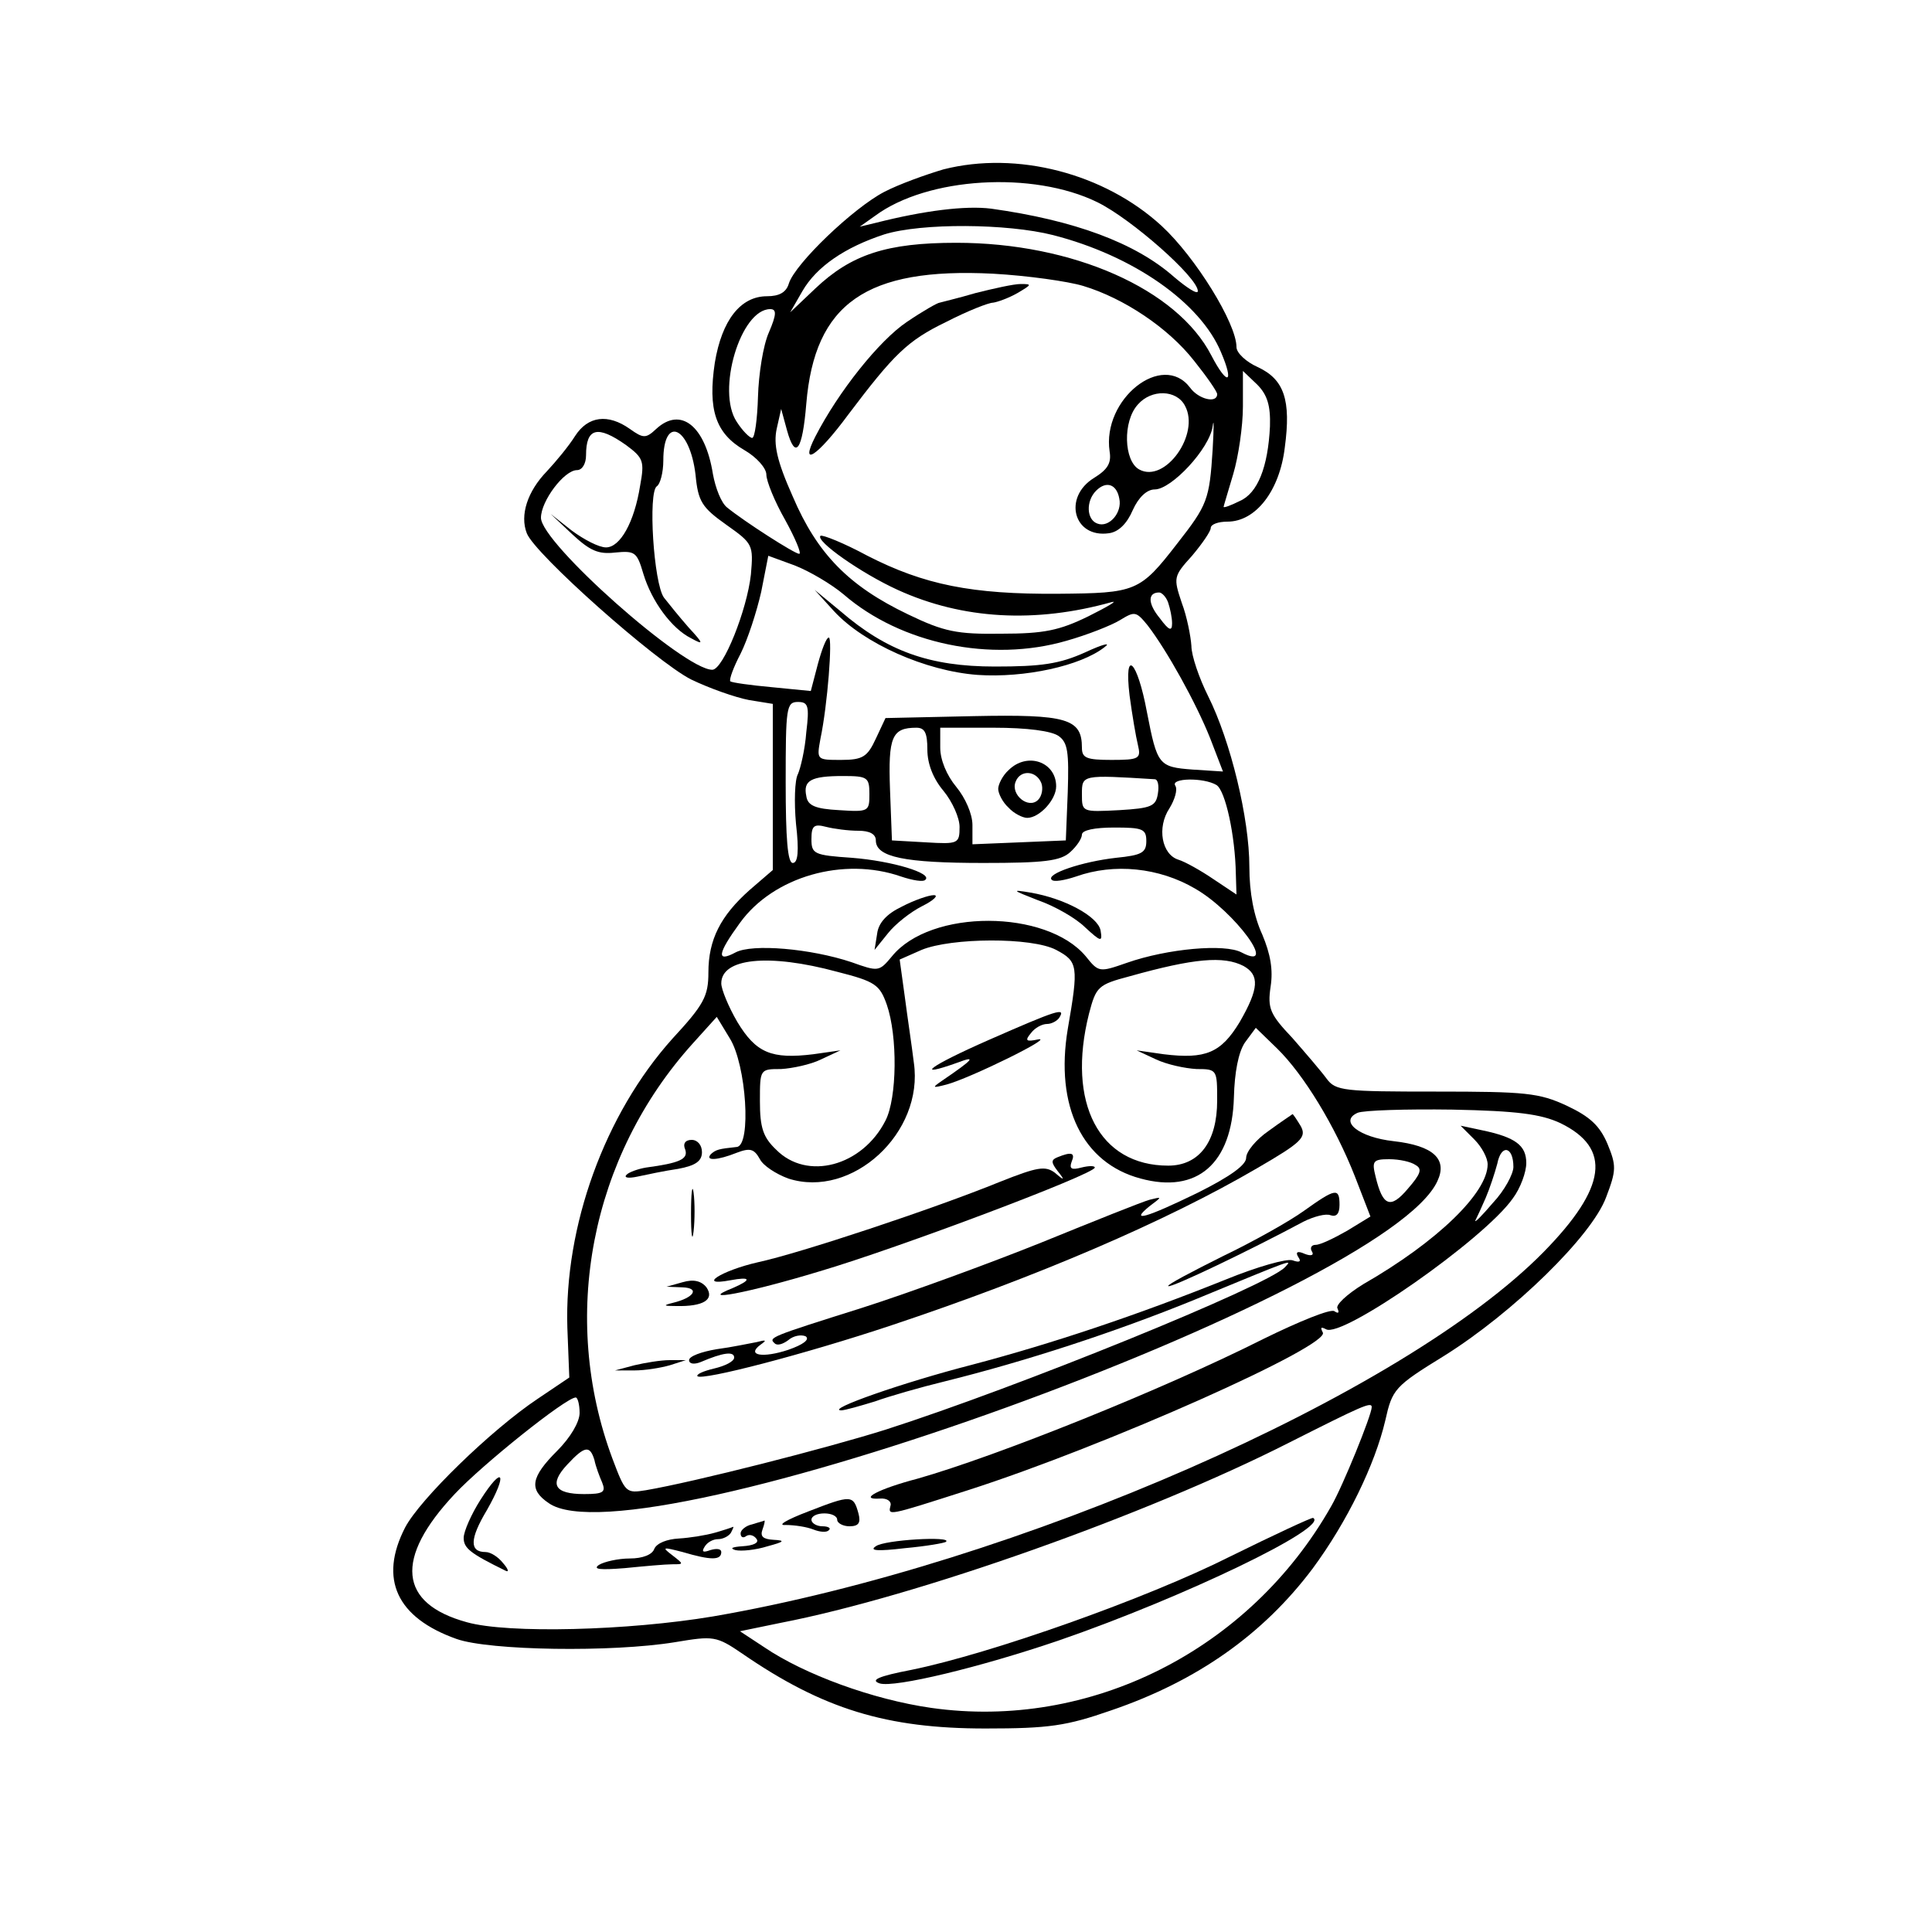
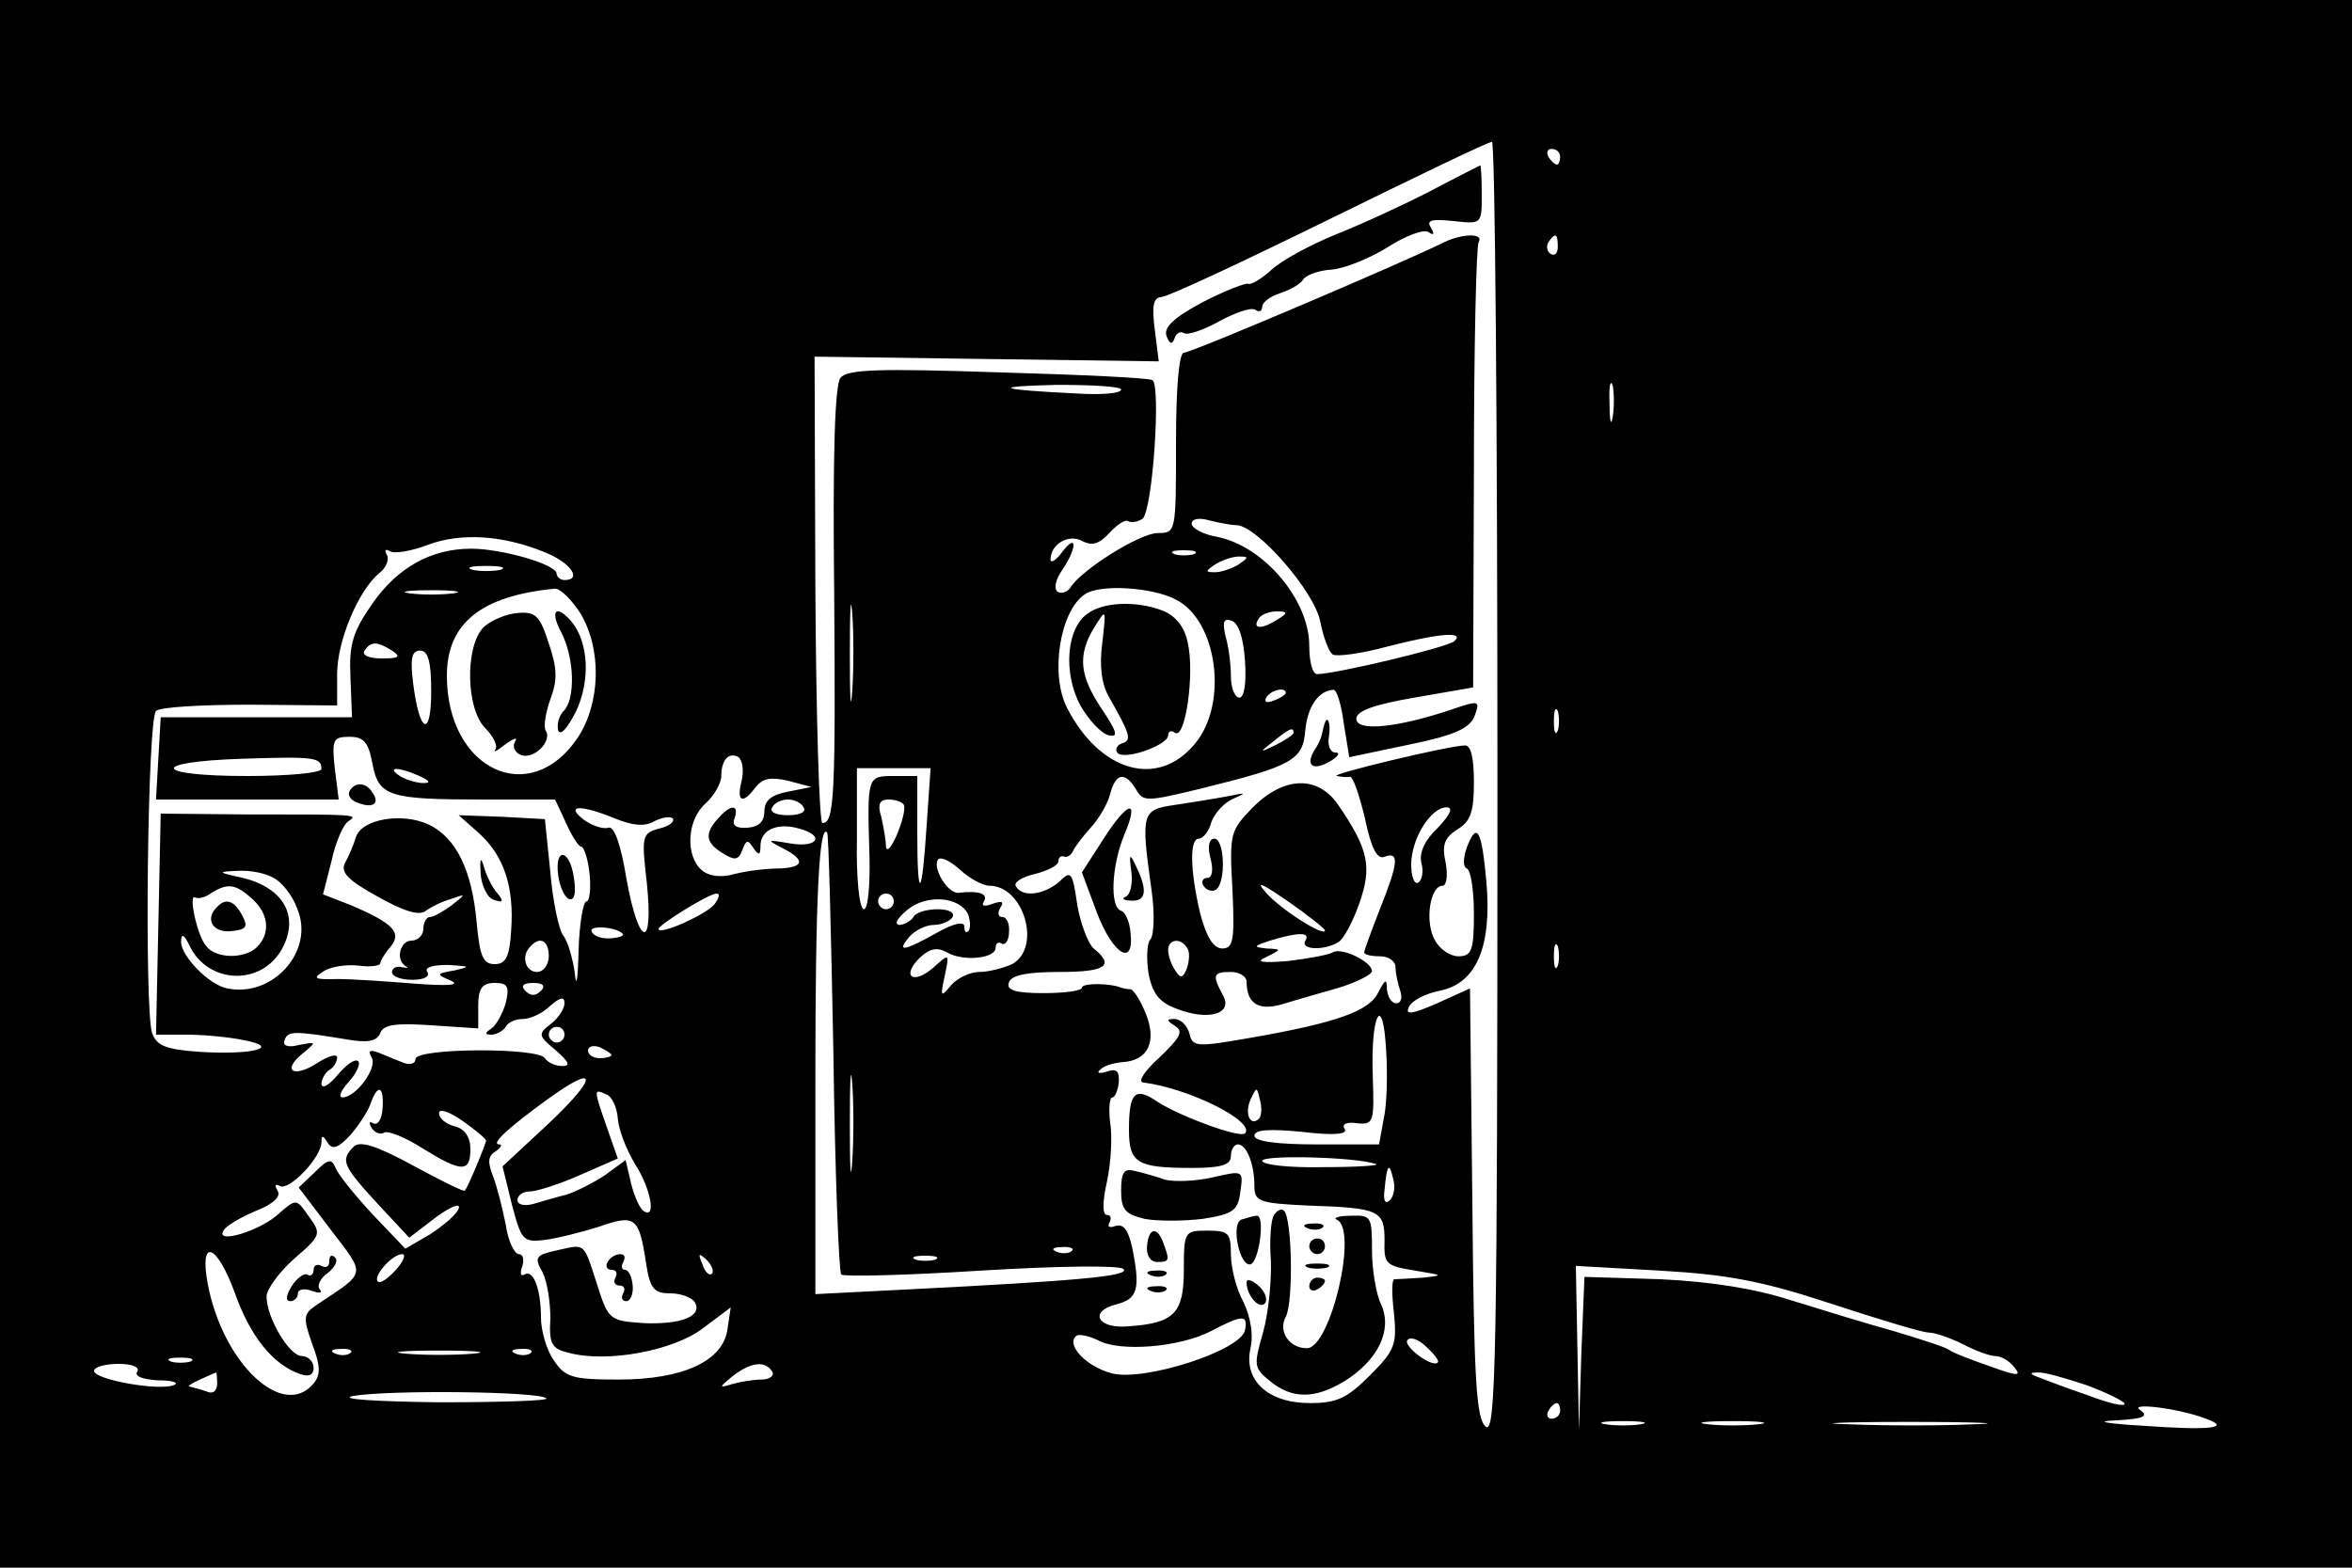
- <svg xmlns="http://www.w3.org/2000/svg" version="1.0" width="300pt" height="300pt" viewBox="0 0 300 300" preserveAspectRatio="xMidYMid meet">
-   <g transform="translate(0,300) scale(0.1,-0.1)" fill="#000000" stroke="none">
-     <path d="M1465 2737 c-27 -8 -69 -23 -92 -35 -48 -25 -138 -111 -148 -142 -4 -14 -15 -20 -34 -20 -41 0 -70 -37 -81 -103 -11 -73 1 -110 46 -136 19 -11 34 -28 34 -38 0 -10 13 -42 29 -70 16 -29 26 -53 22 -53 -7 0 -85 50 -112 72 -9 7 -18 30 -22 52 -12 75 -50 105 -88 70 -16 -15 -20 -15 -41 0 -34 24 -65 20 -85 -11 -10 -16 -30 -40 -44 -55 -30 -31 -42 -68 -31 -96 12 -32 200 -199 255 -227 29 -14 69 -28 90 -32 l37 -6 0 -129 0 -129 -36 -31 c-45 -40 -64 -77 -64 -128 0 -37 -7 -50 -56 -103 -105 -117 -168 -291 -163 -449 l3 -77 -49 -33 c-72 -48 -183 -156 -206 -200 -41 -80 -13 -140 80 -173 51 -18 241 -21 339 -5 60 10 64 10 105 -18 125 -86 224 -116 377 -116 99 0 126 4 195 28 135 46 237 119 313 220 54 73 97 162 113 230 11 49 14 53 92 101 107 67 229 186 251 246 16 42 16 49 2 83 -12 28 -27 42 -63 59 -43 20 -64 22 -203 22 -143 0 -156 1 -170 20 -8 11 -32 39 -53 63 -35 37 -39 46 -34 80 4 26 0 50 -13 81 -13 28 -20 65 -20 105 0 75 -29 195 -64 265 -14 28 -26 63 -26 78 -1 15 -7 46 -15 67 -13 39 -13 41 16 73 16 19 29 38 29 43 0 6 12 10 26 10 44 0 81 48 89 115 10 74 -1 106 -42 125 -18 8 -33 22 -33 31 0 37 -64 140 -116 188 -89 82 -225 117 -339 88z m239 -51 c53 -26 156 -117 156 -138 0 -6 -17 5 -37 22 -60 53 -155 88 -284 106 -40 5 -104 -3 -179 -22 l-25 -6 24 17 c81 60 245 70 345 21z m-69 -51 c125 -32 229 -105 261 -182 21 -49 10 -53 -15 -5 -53 103 -215 175 -396 175 -108 0 -163 -18 -219 -71 l-39 -37 19 33 c22 38 66 68 127 88 58 18 191 17 262 -1z m47 -79 c63 -19 132 -65 172 -116 20 -25 36 -48 36 -52 0 -15 -29 -8 -42 10 -43 57 -137 -18 -125 -99 3 -18 -3 -28 -24 -41 -49 -30 -32 -94 23 -86 15 2 28 15 37 36 9 20 22 32 34 32 26 0 85 63 90 98 2 15 2 -1 0 -36 -5 -78 -8 -86 -55 -146 -58 -75 -64 -77 -185 -78 -134 -1 -208 14 -296 59 -37 20 -70 33 -73 31 -8 -8 63 -58 120 -84 101 -46 214 -52 332 -19 11 3 -6 -7 -36 -22 -45 -22 -69 -27 -135 -27 -69 -1 -89 3 -145 30 -92 44 -141 94 -179 183 -25 56 -30 81 -25 105 l7 31 9 -33 c13 -47 24 -32 30 41 13 156 93 212 290 202 54 -3 117 -12 140 -19z m-488 -72 c-9 -20 -16 -65 -17 -100 -1 -35 -5 -64 -9 -64 -4 0 -15 11 -24 25 -32 48 6 175 52 175 10 0 10 -8 -2 -36z m778 -146 c-3 -63 -19 -104 -47 -116 -14 -7 -25 -11 -25 -9 0 1 7 24 15 51 8 27 15 74 15 105 l0 55 22 -21 c16 -16 21 -33 20 -65z m-132 32 c24 -44 -31 -121 -71 -99 -24 13 -26 75 -2 101 21 24 60 23 73 -2z m-868 -61 c27 -20 29 -25 22 -63 -9 -57 -31 -96 -53 -96 -11 0 -34 12 -53 26 l-33 26 34 -32 c27 -25 40 -31 66 -28 31 3 34 1 44 -33 13 -43 44 -85 74 -100 20 -11 20 -9 -4 17 -14 16 -31 37 -38 46 -16 22 -25 164 -11 173 5 3 10 21 10 40 0 71 41 53 50 -22 4 -42 10 -51 48 -78 41 -29 42 -31 38 -77 -6 -55 -43 -148 -60 -148 -44 0 -266 197 -266 236 0 26 36 74 56 74 8 0 14 10 14 23 0 43 18 47 62 16z m766 -83 c5 -22 -16 -46 -34 -39 -17 6 -18 35 -2 51 16 16 32 10 36 -12z m-428 -149 c89 -77 229 -106 346 -72 32 9 70 24 83 32 23 14 25 14 43 -8 30 -39 75 -120 97 -175 l20 -52 -47 3 c-53 4 -55 7 -71 89 -15 81 -36 101 -27 26 4 -30 10 -65 13 -77 5 -21 2 -23 -41 -23 -39 0 -46 3 -46 19 0 45 -23 52 -168 49 l-137 -3 -15 -32 c-13 -28 -20 -33 -54 -33 -38 0 -38 0 -32 33 11 52 19 157 13 157 -4 0 -11 -19 -17 -41 l-11 -42 -61 6 c-33 3 -61 7 -64 9 -2 3 5 22 16 43 11 22 25 65 32 96 l11 56 41 -15 c23 -9 57 -29 76 -45z m504 -13 c3 -9 6 -23 6 -32 0 -13 -5 -11 -19 8 -19 23 -19 40 -1 40 4 0 11 -7 14 -16z m-562 -201 c-2 -27 -9 -56 -13 -65 -5 -9 -6 -44 -3 -77 5 -43 3 -61 -5 -61 -8 0 -11 38 -11 125 0 116 1 125 19 125 16 0 18 -6 13 -47z m188 -27 c0 -22 9 -45 25 -64 14 -17 25 -42 25 -56 0 -26 -2 -27 -52 -24 l-53 3 -3 79 c-3 82 3 96 41 96 13 0 17 -8 17 -34z m204 21 c14 -10 16 -25 14 -87 l-3 -75 -72 -3 -73 -3 0 30 c0 17 -11 42 -25 59 -15 18 -25 42 -25 61 l0 31 83 0 c52 0 90 -5 101 -13z m-294 -90 c0 -27 -1 -28 -47 -25 -37 2 -49 7 -51 22 -5 24 7 31 57 31 38 0 41 -2 41 -28z m443 23 c5 0 7 -10 5 -22 -3 -20 -10 -23 -60 -26 -58 -3 -58 -3 -58 25 0 30 0 30 113 23z m96 -9 c14 -9 29 -79 30 -138 l1 -32 -36 24 c-19 13 -44 27 -54 30 -26 8 -34 50 -14 80 8 13 13 29 9 35 -8 12 44 13 64 1z m-556 -71 c17 0 27 -5 27 -15 0 -26 45 -35 167 -35 94 0 120 3 135 17 10 9 18 21 18 27 0 7 20 11 50 11 44 0 50 -2 50 -21 0 -18 -7 -22 -47 -26 -53 -6 -109 -25 -100 -34 3 -4 20 -1 38 5 59 21 129 14 185 -19 61 -35 131 -130 72 -99 -26 14 -115 6 -178 -16 -43 -15 -44 -15 -64 10 -61 73 -241 74 -301 0 -20 -24 -21 -24 -63 -9 -63 21 -154 29 -180 15 -30 -16 -28 -2 7 46 52 72 161 103 250 72 18 -6 35 -9 38 -5 11 10 -51 29 -114 34 -59 4 -63 6 -63 29 0 21 4 24 23 19 12 -3 34 -6 50 -6z m307 -185 c34 -18 35 -25 18 -123 -20 -120 23 -208 113 -232 88 -24 142 23 145 126 1 39 7 70 17 85 l17 23 33 -32 c41 -40 90 -120 121 -199 l24 -62 -36 -22 c-21 -12 -42 -22 -49 -22 -7 0 -9 -5 -6 -10 4 -6 -1 -8 -11 -4 -11 5 -15 3 -10 -5 5 -7 2 -9 -9 -5 -9 3 -55 -10 -104 -30 -137 -55 -268 -99 -393 -132 -109 -28 -228 -70 -204 -71 6 0 30 7 53 14 22 8 71 22 108 31 125 31 263 76 386 126 160 66 154 64 142 51 -28 -29 -414 -186 -620 -252 -92 -29 -296 -81 -372 -94 -31 -5 -32 -4 -52 49 -82 220 -34 469 125 645 l37 41 20 -33 c26 -41 34 -167 11 -169 -28 -3 -32 -4 -40 -11 -10 -11 10 -10 40 2 21 8 27 6 36 -10 5 -10 25 -23 44 -30 99 -32 211 71 195 180 -3 25 -10 71 -14 102 l-8 58 34 15 c46 19 171 20 209 0z m-340 -34 c59 -15 66 -20 77 -51 17 -49 16 -145 -2 -180 -36 -71 -122 -94 -170 -45 -20 19 -25 34 -25 75 0 50 0 50 33 50 17 1 46 7 62 15 l30 14 -42 -6 c-65 -8 -89 2 -118 50 -14 24 -25 51 -25 60 0 39 73 47 180 18z m631 9 c25 -14 24 -35 -6 -87 -29 -48 -53 -58 -118 -50 l-42 6 30 -14 c17 -8 45 -14 63 -15 32 0 32 -1 32 -49 0 -64 -28 -101 -76 -101 -107 0 -158 97 -123 236 11 42 14 45 63 58 100 28 146 32 177 16z m492 -244 c80 -39 72 -100 -26 -200 -218 -222 -819 -485 -1290 -566 -131 -22 -318 -27 -382 -9 -106 29 -113 99 -19 199 43 46 173 150 188 150 3 0 6 -11 6 -24 0 -14 -14 -38 -35 -59 -41 -41 -44 -60 -13 -81 136 -96 1301 326 1380 500 16 34 -6 55 -68 62 -54 6 -85 31 -56 44 9 4 76 6 147 5 101 -2 138 -7 168 -21z m-225 -65 c11 -6 8 -14 -12 -37 -27 -32 -39 -27 -50 19 -6 24 -4 27 21 27 16 0 34 -4 41 -9z m-68 -376 c0 -12 -45 -123 -63 -154 -127 -224 -375 -348 -621 -313 -91 13 -197 52 -259 94 l-38 25 63 13 c212 41 569 168 788 279 115 58 130 65 130 56z m-1207 -82 c2 -10 8 -26 12 -35 6 -15 2 -18 -28 -18 -46 0 -55 15 -26 46 27 29 35 30 42 7z" />
-     <path d="M1515 2545 c-27 -8 -53 -14 -56 -15 -3 0 -26 -13 -51 -30 -43 -29 -106 -108 -142 -178 -25 -49 3 -31 51 34 71 94 92 115 152 144 33 17 66 30 73 30 7 1 24 7 38 15 22 13 23 14 5 14 -11 0 -42 -7 -70 -14z" />
-     <path d="M1295 2051 c46 -50 142 -93 223 -99 73 -5 160 14 197 43 11 8 -2 5 -30 -8 -40 -18 -68 -22 -140 -22 -102 0 -168 24 -240 86 l-40 33 30 -33z" />
-     <path d="M1566 1804 c-9 -8 -16 -22 -16 -29 0 -7 7 -21 16 -29 8 -9 22 -16 29 -16 19 0 45 28 45 49 0 38 -45 54 -74 25z m51 -20 c3 -8 1 -20 -5 -26 -15 -15 -43 8 -35 28 7 19 32 18 40 -2z" />
-     <path d="M1612 1602 c26 -9 59 -28 73 -42 25 -23 27 -23 24 -5 -4 22 -56 50 -109 59 -30 5 -29 4 12 -12z" />
-     <path d="M1400 1592 c-23 -11 -36 -25 -38 -42 l-4 -25 21 26 c11 14 35 33 53 42 18 9 26 17 18 17 -8 0 -31 -8 -50 -18z" />
-     <path d="M1535 1385 c-91 -40 -118 -60 -48 -35 29 11 26 6 -24 -28 -16 -11 -16 -12 7 -6 37 10 169 75 142 70 -19 -4 -21 -2 -11 10 6 8 17 14 25 14 7 0 16 5 19 10 10 16 -3 12 -110 -35z" />
-     <path d="M1970 1244 c-19 -13 -35 -32 -35 -42 0 -11 -25 -29 -75 -54 -80 -39 -107 -47 -75 -21 20 15 20 15 0 10 -11 -3 -86 -33 -167 -66 -82 -33 -208 -79 -280 -102 -143 -45 -145 -46 -135 -55 4 -4 13 -1 21 5 8 7 20 9 27 6 7 -5 -4 -13 -27 -21 -39 -13 -66 -9 -43 8 10 7 9 8 -6 4 -11 -2 -39 -8 -62 -11 -24 -4 -43 -11 -43 -17 0 -6 8 -7 18 -3 35 15 52 17 52 7 0 -6 -14 -13 -31 -17 -17 -4 -28 -9 -26 -12 8 -7 166 34 301 79 225 75 426 161 568 244 69 40 77 48 68 65 -6 10 -12 19 -13 19 -1 -1 -18 -12 -37 -26z" />
-     <path d="M1064 1215 c5 -15 -9 -21 -61 -28 -12 -2 -26 -7 -30 -11 -5 -5 3 -6 17 -3 14 3 42 9 63 12 27 5 37 12 37 26 0 11 -7 19 -16 19 -10 0 -14 -6 -10 -15z" />
-     <path d="M1642 1203 c-10 -4 -10 -8 0 -21 12 -15 11 -16 -4 -3 -15 11 -27 9 -85 -14 -103 -42 -311 -111 -376 -125 -57 -13 -96 -38 -43 -28 32 6 34 1 4 -12 -58 -23 23 -8 135 26 122 36 427 151 427 161 0 3 -9 3 -21 0 -15 -4 -19 -2 -15 9 6 14 0 16 -22 7z" />
-     <path d="M1073 1115 c0 -33 2 -45 4 -27 2 18 2 45 0 60 -2 15 -4 0 -4 -33z" />
-     <path d="M2025 1120 c-22 -16 -79 -48 -127 -71 -48 -24 -86 -44 -84 -46 3 -4 128 56 210 100 16 8 35 13 42 10 9 -3 14 2 14 16 0 27 -6 26 -55 -9z" />
-     <path d="M1060 1009 l-25 -7 25 -1 c27 -1 18 -16 -15 -24 -16 -4 -15 -5 5 -5 42 -1 60 10 47 29 -8 10 -20 13 -37 8z" />
-     <path d="M985 880 l-30 -8 30 0 c17 0 41 4 55 8 l25 8 -25 0 c-14 0 -38 -4 -55 -8z" />
-     <path d="M2289 1231 c12 -12 21 -29 21 -39 0 -44 -78 -120 -193 -186 -26 -16 -44 -33 -40 -38 3 -7 1 -8 -5 -4 -6 4 -55 -16 -110 -43 -157 -79 -414 -182 -537 -217 -61 -16 -93 -33 -59 -31 11 1 18 -4 17 -10 -4 -17 -8 -18 120 23 215 69 564 225 551 245 -4 8 -3 9 5 5 24 -15 245 139 290 203 12 16 21 41 21 55 0 27 -16 40 -69 51 l-33 7 21 -21z m61 -43 c0 -11 -14 -37 -32 -56 -17 -20 -29 -32 -27 -27 3 6 10 21 16 35 6 14 14 38 18 53 6 31 25 27 25 -5z" />
-     <path d="M746 671 c-14 -22 -26 -49 -26 -59 0 -16 10 -24 65 -51 6 -3 4 3 -4 12 -7 9 -19 17 -27 17 -25 0 -25 20 2 65 33 58 25 71 -10 16z" />
-     <path d="M1255 653 c-34 -13 -49 -22 -35 -21 14 0 33 -3 43 -7 10 -4 21 -5 24 -1 4 3 -1 6 -10 6 -9 0 -17 5 -17 10 0 6 9 10 20 10 11 0 20 -4 20 -10 0 -5 9 -10 19 -10 14 0 18 5 14 20 -8 29 -11 29 -78 3z" />
-     <path d="M1168 633 c-10 -2 -18 -9 -18 -14 0 -6 4 -8 9 -4 5 3 12 1 16 -5 4 -6 -6 -10 -22 -11 -15 -1 -21 -3 -11 -6 9 -2 31 0 50 6 26 7 28 9 9 10 -16 1 -21 5 -17 16 3 8 4 14 3 14 -1 -1 -10 -3 -19 -6z" />
-     <path d="M1110 620 c-14 -4 -39 -8 -56 -9 -18 -1 -34 -7 -38 -16 -3 -9 -18 -15 -38 -15 -18 0 -40 -5 -48 -10 -10 -7 2 -8 40 -5 30 3 63 6 74 6 18 0 18 0 0 14 -17 13 -15 13 16 5 44 -13 60 -13 60 0 0 5 -7 6 -17 3 -11 -4 -14 -3 -9 5 4 7 13 12 21 12 8 0 17 5 20 10 3 6 5 10 3 9 -2 -1 -14 -5 -28 -9z" />
-     <path d="M1360 599 c-11 -7 3 -8 45 -3 33 3 62 8 64 10 10 9 -96 3 -109 -7z" />
-     <path d="M1910 583 c-129 -65 -372 -151 -495 -176 -52 -10 -64 -16 -49 -21 23 -7 156 25 279 67 194 67 420 176 394 190 -2 1 -60 -26 -129 -60z" />
+ <svg xmlns="http://www.w3.org/2000/svg" version="1.0" width="300pt" height="200pt" viewBox="0 0 300 200" preserveAspectRatio="xMidYMid meet">
+   <g transform="translate(0,200) scale(0.1,-0.1)" fill="#000000" stroke="none">
+     <path d="M0 1000 l0 -1000 1500 0 1500 0 0 1000 0 1000 -1500 0 -1500 0 0 -1000z m1910 -6 c0 -730 -2 -825 -15 -814 -12 10 -15 58 -17 286 l-3 273 -42 -19 c-32 -14 -41 -15 -36 -5 3 8 20 17 39 21 47 9 67 56 60 138 -6 67 -12 79 -25 45 -5 -14 -5 -25 0 -27 5 -2 9 -28 9 -58 0 -47 -3 -54 -20 -54 -10 0 -24 9 -30 21 -13 23 -6 69 10 69 5 0 7 13 4 29 -5 23 -2 32 15 43 17 10 21 23 21 60 0 32 -4 48 -12 47 -23 -1 -173 -37 -163 -39 6 -1 13 -2 17 -1 4 0 12 -24 19 -53 8 -39 16 -53 25 -49 19 7 18 -7 -6 -67 -11 -28 -20 -53 -20 -55 0 -3 9 -5 20 -5 11 0 20 -6 20 -14 0 -8 3 -21 6 -30 3 -9 1 -16 -5 -16 -6 0 -11 8 -12 18 0 14 -2 13 -11 -4 -11 -24 -54 -39 -163 -58 -69 -12 -74 -12 -78 6 -3 10 -11 18 -19 18 -11 0 -10 -2 1 -9 11 -7 6 -15 -20 -40 -19 -17 -28 -31 -21 -32 58 -7 144 -50 130 -65 -7 -6 -81 21 -111 40 -29 20 -37 13 -37 -35 0 -43 10 -49 81 -49 37 0 49 4 49 15 0 8 4 15 9 15 11 0 21 -25 21 -53 0 -20 6 -22 68 -25 92 -3 98 -6 98 -45 -1 -30 2 -32 39 -38 36 -6 37 -6 10 -9 -16 -1 -33 -2 -36 -2 -4 1 -4 -19 -1 -43 4 -41 1 -48 -31 -80 -29 -29 -42 -35 -76 -35 -54 0 -85 29 -76 70 4 18 0 40 -9 59 -9 16 -16 44 -16 61 0 27 -3 30 -30 30 -29 0 -30 -1 -30 -50 0 -55 -12 -68 -70 -72 -40 -4 -52 19 -16 28 27 7 31 19 20 73 -5 22 -11 30 -21 27 -8 -3 -11 -1 -8 4 3 6 2 10 -3 10 -6 0 -6 16 0 43 5 23 7 57 4 75 -2 17 -1 32 3 32 3 0 7 9 8 19 1 15 -3 18 -15 14 -9 -3 -14 -2 -9 2 4 5 17 9 29 10 33 2 44 27 29 63 -7 17 -16 31 -20 30 -3 0 -8 1 -11 2 -15 6 -50 6 -50 0 0 -4 -22 -7 -49 -7 -37 0 -48 4 -44 14 3 9 24 13 64 13 60 0 71 8 44 30 -7 6 -17 32 -21 56 -6 42 -8 44 -23 29 -20 -17 -47 -20 -55 -6 -4 5 7 12 24 16 16 4 30 11 30 16 0 5 3 8 8 6 4 -1 9 3 11 8 3 6 13 19 23 30 10 11 21 30 24 42 7 27 19 29 33 6 9 -16 13 -16 83 1 117 29 130 36 133 75 3 30 17 50 36 51 4 0 10 -19 13 -43 l7 -43 76 16 c59 12 78 21 84 37 7 19 6 20 -29 8 -68 -23 -122 -29 -122 -12 0 10 22 18 74 27 l75 13 1 280 c0 154 3 283 6 288 7 12 -21 11 -44 0 -41 -21 -322 -141 -332 -141 -6 0 -10 -43 -10 -115 0 -114 0 -115 -23 -115 -23 0 -98 -47 -112 -70 -3 -5 -11 -8 -16 -5 -5 4 -3 15 6 28 19 28 19 48 0 23 -8 -11 -15 -15 -15 -10 0 20 23 33 40 24 13 -7 22 -4 35 10 10 11 21 18 24 15 4 -2 12 -1 18 3 13 8 24 170 13 177 -4 3 -93 7 -197 10 -151 5 -192 4 -201 -7 -7 -9 -10 -95 -8 -273 2 -263 0 -295 -15 -295 -4 0 -8 134 -9 298 l-1 297 220 -3 219 -3 -5 40 c-4 31 -2 41 8 42 8 0 104 45 214 99 110 54 203 99 208 99 4 1 7 -371 7 -825z m80 806 c0 -5 -2 -10 -4 -10 -3 0 -8 5 -11 10 -3 6 -1 10 4 10 6 0 11 -4 11 -10z m-3 -115 c0 -8 -4 -12 -9 -9 -5 3 -6 10 -3 15 9 13 12 11 12 -6z m70 -217 c-2 -13 -4 -5 -4 17 -1 22 1 32 4 23 2 -10 2 -28 0 -40z m-627 35 c0 -5 -26 -7 -57 -5 -101 5 -111 9 -25 11 45 0 82 -2 82 -6z m147 -173 c26 0 100 -85 107 -123 4 -20 11 -39 16 -42 5 -3 36 1 69 10 66 17 100 20 86 7 -9 -8 -152 -42 -175 -42 -6 0 -10 16 -10 36 0 59 -58 127 -117 139 -18 3 -33 11 -33 17 0 6 9 8 23 4 12 -3 28 -6 34 -6z m-881 -35 c32 -13 47 -35 24 -35 -5 0 -10 4 -10 8 0 12 -70 32 -109 32 -51 0 -94 -24 -126 -70 -25 -36 -30 -52 -28 -94 l2 -51 -122 0 -122 0 -3 -52 -3 -53 116 0 117 0 -5 40 c-4 37 -2 40 19 40 18 0 24 -7 29 -34 8 -42 20 -46 142 -46 l91 0 14 -30 c7 -16 16 -30 19 -30 4 0 9 -16 11 -35 2 -19 0 -35 -4 -35 -4 0 -9 -28 -10 -62 -1 -40 -3 -50 -5 -28 -3 19 -9 40 -15 47 -5 7 -13 43 -16 80 l-7 68 -55 3 -55 2 26 -23 c32 -29 45 -69 41 -124 -2 -34 -7 -43 -21 -43 -15 0 -19 10 -23 53 -6 67 -26 108 -61 125 -34 16 -86 7 -93 -16 -3 -10 -9 -24 -14 -33 -6 -12 4 -22 42 -43 32 -18 53 -25 61 -18 7 5 21 12 32 15 20 7 20 7 1 -8 -11 -8 -23 -15 -28 -15 -4 0 -8 -7 -8 -15 0 -8 -7 -15 -15 -15 -15 0 -21 -25 -7 -33 4 -2 1 -2 -5 -1 -7 2 -13 -1 -13 -6 0 -6 12 -10 26 -10 14 0 23 4 19 10 -4 6 7 9 27 9 28 -2 29 -2 8 -7 -24 -4 -24 -5 -5 -13 13 -6 -4 -7 -45 -4 -36 3 -81 6 -100 6 -29 -1 -32 1 -17 10 9 6 30 9 45 7 15 -2 27 0 27 3 0 3 6 13 13 21 15 18 4 30 -50 53 l-36 14 11 43 c5 24 15 46 21 50 13 9 15 9 -131 9 l-108 1 -3 -141 -3 -141 39 0 c22 0 54 -3 73 -7 48 -9 13 -19 -55 -15 -45 3 -56 8 -62 24 -10 31 -6 400 5 411 5 5 59 8 120 8 l111 -1 0 40 c0 42 27 107 54 129 9 7 13 18 9 24 -3 5 -1 7 4 4 6 -4 28 0 49 8 43 16 97 12 150 -10z m827 -2 c-7 -2 -19 -2 -25 0 -7 3 -2 5 12 5 14 0 19 -2 13 -5z m57 -13 c-8 -5 -22 -10 -30 -10 -13 0 -13 1 0 10 8 5 22 10 30 10 13 0 13 -1 0 -10z m-942 -7 c-10 -2 -26 -2 -35 0 -10 3 -2 5 17 5 19 0 27 -2 18 -5z m449 -155 c-2 -29 -3 -8 -3 47 0 55 1 79 3 53 2 -26 2 -71 0 -100z m-509 125 c-16 -2 -40 -2 -55 0 -16 2 -3 4 27 4 30 0 43 -2 28 -4z m162 -25 c28 -46 26 -115 -3 -159 -61 -91 -167 -41 -167 79 0 67 44 102 138 111 7 0 21 -14 32 -31z m760 17 c53 -27 67 -133 24 -184 -47 -57 -121 -36 -163 46 -22 43 -9 124 23 145 19 13 86 9 116 -7z m130 -25 c-20 -13 -33 -13 -25 0 3 6 14 10 23 10 15 0 15 -2 2 -10z m-42 -53 c2 -28 -1 -47 -7 -47 -6 0 -11 12 -11 28 0 15 -3 38 -7 51 -4 18 -2 23 8 19 9 -3 15 -22 17 -51z m-1088 13 c12 -8 9 -10 -13 -10 -16 0 -26 4 -22 10 8 12 16 12 35 0z m50 -52 c0 -60 -15 -54 -23 10 -4 32 -2 42 9 42 10 0 14 -14 14 -52z m1090 -2 c0 -2 -7 -7 -16 -10 -8 -3 -12 -2 -9 4 6 10 25 14 25 6z m347 -48 c-3 -7 -5 -2 -5 12 0 14 2 19 5 13 2 -7 2 -19 0 -25z m-337 -3 c0 -2 -10 -9 -22 -15 -22 -11 -22 -10 -4 4 21 17 26 19 26 11z m-1240 -46 c0 -5 -42 -9 -95 -9 -120 0 -126 18 -7 22 93 3 102 2 102 -13z m536 -15 c-7 -27 1 -31 18 -8 9 11 19 13 41 8 l30 -8 -30 -6 c-21 -4 -30 -11 -30 -25 0 -13 -7 -20 -22 -21 -14 -1 -20 3 -16 12 6 18 -5 18 -20 1 -19 -20 -17 -32 4 -45 16 -10 21 -10 26 4 5 13 7 13 14 2 7 -10 9 -9 9 3 0 20 21 30 49 22 34 -9 24 -25 -11 -19 -30 5 -31 5 -10 -6 30 -15 28 -25 -5 -26 -16 0 -40 -3 -56 -7 -17 -5 -33 -3 -42 5 -21 18 -19 64 5 85 11 10 20 26 20 35 0 21 10 31 22 24 5 -4 7 -17 4 -30z m-411 6 c13 -6 15 -9 5 -9 -8 0 -22 4 -30 9 -18 12 -2 12 25 0z m647 -62 c-6 -95 -12 -100 -12 -10 l0 72 -30 0 c-34 0 -34 0 -31 -102 1 -38 -2 -68 -7 -68 -6 0 -10 40 -9 90 l0 90 47 0 47 0 -5 -72z m-157 22 c4 -6 -5 -10 -20 -10 -15 0 -24 4 -20 10 3 6 12 10 20 10 8 0 17 -4 20 -10z m128 3 c2 -5 -2 -21 -9 -38 -7 -16 -13 -23 -14 -15 0 8 -3 25 -6 38 -5 16 -2 22 9 22 9 0 18 -3 20 -7z m-369 -17 c22 -9 38 -11 50 -4 10 5 20 7 24 4 3 -4 -4 -10 -17 -13 -22 -6 -23 -9 -16 -69 9 -87 -10 -83 -26 5 -7 44 -16 68 -23 65 -6 -2 -20 2 -31 10 -25 19 -5 20 39 2z m1050 -12 c-17 -16 -24 -32 -21 -45 3 -10 1 -22 -4 -25 -5 -3 -9 8 -9 23 0 33 25 73 45 73 9 0 5 -9 -11 -26z m-771 -287 c2 -153 7 -280 10 -283 3 -3 83 -1 178 5 100 6 177 7 182 2 9 -9 -58 -15 -275 -26 l-118 -6 0 273 c0 237 5 327 15 316 2 -2 5 -128 8 -281z m199 213 c44 0 67 -79 29 -100 -11 -5 -30 -10 -42 -10 -12 0 -28 -8 -36 -17 -13 -16 -14 -15 -8 12 6 29 6 29 -14 11 -26 -23 -42 -12 -18 12 13 12 22 14 35 7 20 -12 62 -8 62 6 0 6 4 8 8 5 4 -2 9 4 9 15 1 10 -3 19 -8 19 -6 0 -7 5 -3 12 5 8 2 9 -10 5 -10 -4 -15 -3 -11 3 6 10 -7 14 -32 11 -14 -2 -35 33 -26 43 4 3 16 -3 28 -14 12 -11 29 -20 37 -20z m-913 10 c10 -5 24 -22 30 -39 23 -53 -30 -114 -89 -102 -23 4 -60 42 -59 60 0 11 4 9 11 -6 24 -49 92 -51 118 -3 22 41 2 77 -50 90 -33 7 -33 8 -7 9 16 1 36 -3 46 -9z m-27 -27 c21 -19 23 -44 6 -61 -16 -16 -53 -15 -65 1 -12 14 -23 68 -14 62 4 -2 13 0 21 6 21 13 31 11 52 -8z m589 -7 c-11 -13 -71 -40 -71 -31 0 5 64 45 74 45 5 0 3 -6 -3 -14z m229 4 c0 -5 -4 -10 -10 -10 -5 0 -10 5 -10 10 0 6 5 10 10 10 6 0 10 -4 10 -10z m95 -17 c3 -9 3 -18 0 -21 -3 -3 -5 0 -5 6 0 7 -14 4 -35 -8 -43 -24 -52 -25 -35 -5 7 8 21 15 31 15 10 0 21 5 24 10 3 6 -5 10 -19 10 -14 0 -28 -4 -31 -10 -3 -5 -12 -10 -18 -10 -7 1 -2 9 10 19 25 21 68 17 78 -6z m-441 -24 c3 -3 -4 -5 -14 -6 -11 -1 -22 2 -25 8 -6 9 30 7 39 -2z m-94 -29 c0 -11 -7 -20 -15 -20 -15 0 -21 21 -8 33 12 13 23 7 23 -13z m1287 -12 c-3 -7 -5 -2 -5 12 0 14 2 19 5 13 2 -7 2 -19 0 -25z m-1342 -48 c-4 -13 -12 -28 -18 -32 -9 -6 -9 -8 0 -8 6 0 15 5 18 10 3 6 13 10 22 10 9 0 25 7 35 17 13 11 18 12 18 3 0 -7 -8 -19 -17 -26 -17 -13 -17 -15 6 -34 17 -15 19 -20 8 -20 -9 0 -19 5 -22 10 -9 14 -165 13 -165 -1 0 -6 -7 -8 -15 -5 -8 3 -22 9 -32 13 -11 4 -14 3 -9 -6 8 -13 -20 -51 -37 -51 -6 0 -2 9 8 20 10 11 15 23 12 26 -4 4 -15 -4 -26 -17 -11 -13 -20 -19 -21 -12 0 6 5 15 10 18 6 3 10 11 10 16 0 5 -11 2 -25 -7 -31 -20 -46 -10 -19 12 18 15 18 15 -4 11 -15 -4 -22 -1 -19 6 4 12 12 12 79 1 28 -5 39 -2 43 8 4 11 20 13 65 10 l60 -4 0 29 c0 22 5 29 21 29 17 0 19 -5 14 -26z m45 16 c-7 -7 -13 -7 -20 0 -6 6 -3 10 10 10 13 0 16 -4 10 -10z m1075 -163 l-6 -33 -79 0 c-52 0 -80 4 -80 11 0 8 19 9 61 5 41 -5 59 -3 54 4 -4 6 3 9 16 7 21 -2 22 1 20 60 -3 79 13 109 17 33 2 -30 1 -70 -3 -87z m-1045 107 c0 -5 -4 -10 -10 -10 -5 0 -10 5 -10 10 0 6 5 10 10 10 6 0 10 -4 10 -10z m60 -26 c0 -2 -7 -4 -15 -4 -8 0 -15 4 -15 10 0 5 7 7 15 4 8 -4 15 -8 15 -10z m307 -136 c-2 -29 -3 -8 -3 47 0 55 1 79 3 53 2 -26 2 -71 0 -100z m-389 47 l-57 -53 12 -49 c12 -45 14 -48 41 -45 16 2 48 10 70 17 46 16 51 13 60 -46 5 -33 10 -39 31 -39 13 0 27 -5 31 -11 11 -18 -17 -29 -65 -27 -43 3 -45 4 -59 48 -18 56 -15 53 -51 45 -28 -6 -30 -9 -19 -28 6 -12 10 -38 10 -59 -2 -33 2 -39 24 -44 49 -13 133 3 170 31 l36 27 -4 -27 c-5 -41 -56 -65 -139 -65 -60 0 -68 3 -83 25 -9 13 -16 38 -16 54 0 37 -10 62 -21 55 -5 -3 -6 2 -3 10 3 9 1 16 -4 16 -6 0 -14 17 -17 38 -4 20 -11 48 -16 61 -7 18 -7 26 3 32 7 5 9 9 5 9 -12 0 11 21 62 58 65 47 64 28 -1 -33z m-210 21 c-1 -14 -6 -22 -12 -19 -5 3 -6 1 -2 -6 4 -6 11 -9 16 -6 5 3 27 -6 49 -20 50 -31 61 -31 61 -1 0 15 -7 26 -20 29 -11 3 -20 10 -20 17 0 6 13 2 30 -10 17 -12 30 -23 30 -25 0 -4 -22 -57 -27 -64 -1 -2 -31 13 -66 32 -48 26 -68 32 -76 24 -17 -17 -14 -24 30 -72 l41 -44 34 26 c19 14 32 19 29 11 -3 -8 -20 -22 -37 -33 l-31 -18 -42 44 c-23 25 -44 51 -47 59 -5 12 -9 12 -26 -5 l-21 -20 41 -54 c45 -59 46 -53 -17 -95 -18 -12 -19 -16 -7 -50 11 -29 11 -40 2 -51 -39 -47 -116 26 -135 127 -11 59 11 52 34 -10 20 -57 49 -93 84 -105 11 -4 17 -1 17 8 0 8 -7 15 -15 15 -16 0 -45 49 -45 76 0 9 16 31 35 48 35 30 35 32 19 54 -16 23 -16 23 -38 4 -23 -22 -82 -40 -71 -22 3 6 22 17 41 25 23 9 33 19 28 26 -4 7 -3 9 3 6 11 -7 53 36 53 56 0 9 2 9 8 -1 6 -9 13 -7 29 10 11 13 23 31 26 41 9 25 17 21 15 -7z m300 -13 c1 -14 11 -40 22 -58 21 -33 27 -71 11 -60 -5 3 -12 19 -16 35 l-7 30 -26 -19 c-15 -10 -37 -21 -49 -25 -13 -3 -32 -9 -43 -12 -11 -3 -20 -1 -20 5 0 6 7 11 16 11 8 0 37 9 64 21 l48 21 -14 40 c-17 49 -17 49 -1 42 7 -2 14 -16 15 -31z m818 0 c-11 -11 -19 6 -11 24 8 17 8 17 12 0 3 -10 2 -21 -1 -24z m149 -58 c6 -2 -25 -4 -67 -4 -43 -1 -78 3 -78 8 0 8 120 5 145 -4z m18 -46 c-6 -6 -9 -1 -7 13 3 33 6 36 11 14 3 -10 1 -22 -4 -27z m-406 -65 c-3 -3 -12 -4 -19 -1 -8 3 -5 6 6 6 11 1 17 -2 13 -5z m-862 -24 c-10 -11 -20 -18 -23 -15 -7 6 18 35 31 35 5 0 2 -9 -8 -20z m403 -5 c-3 -3 -9 2 -12 12 -6 14 -5 15 5 6 7 -7 10 -15 7 -18z m285 18 c-7 -2 -19 -2 -25 0 -7 3 -2 5 12 5 14 0 19 -2 13 -5z m1142 -56 c61 -20 117 -37 125 -37 8 0 28 -7 44 -15 15 -8 34 -15 41 -15 7 0 18 -6 24 -14 10 -12 5 -12 -31 1 -23 8 -47 17 -52 21 -6 4 -38 14 -71 24 -33 9 -91 27 -130 39 -46 15 -103 24 -167 27 l-97 3 -4 -98 -3 -98 -2 105 -2 105 107 -6 c86 -5 130 -13 218 -42z m-747 -34 c-5 -26 -129 -66 -170 -55 -31 8 -58 35 -46 47 3 4 16 1 29 -5 27 -15 104 -9 144 12 40 21 47 21 43 1z m246 -41 c-6 -8 -44 20 -39 28 3 5 14 2 24 -8 10 -9 17 -18 15 -20z m-1387 12 c-3 -3 -12 -4 -19 -1 -8 3 -5 6 6 6 11 1 17 -2 13 -5z m156 -1 c-24 -2 -62 -2 -85 0 -24 2 -5 4 42 4 47 0 66 -2 43 -4z m74 1 c-3 -3 -12 -4 -19 -1 -8 3 -5 6 6 6 11 1 17 -2 13 -5z m-434 -11 c-7 -2 -19 -2 -25 0 -7 3 -2 5 12 5 14 0 19 -2 13 -5z m-68 -13 c-4 -6 8 -10 27 -11 18 0 27 -3 20 -6 -19 -8 -102 7 -102 18 0 5 14 9 31 9 17 0 28 -4 24 -10z m810 0 c3 -5 -3 -10 -14 -10 -10 0 -28 -3 -38 -6 -16 -5 -16 -4 1 10 23 18 42 21 51 6z m-708 -15 c0 -10 -6 -14 -14 -10 -8 3 -18 5 -21 6 -4 0 2 4 13 9 11 5 20 9 21 9 0 1 1 -6 1 -14z m2384 -2 c27 -10 49 -21 49 -24 0 -4 -21 1 -47 11 -27 9 -55 20 -63 23 -11 4 -12 6 -1 6 7 1 35 -7 62 -16z m-1964 -17 c3 -3 -59 -5 -138 -5 -79 1 -128 4 -109 8 45 8 239 6 247 -3z m1293 -16 c0 -5 -5 -10 -11 -10 -5 0 -7 5 -4 10 3 6 8 10 11 10 2 0 4 -4 4 -10z m824 -10 c33 -12 4 -15 -79 -9 -52 3 -64 6 -35 7 34 2 41 5 30 13 -16 10 47 3 84 -11z m-721 -7 c-13 -2 -33 -2 -45 0 -13 2 -3 4 22 4 25 0 35 -2 23 -4z m150 0 c-18 -2 -48 -2 -65 0 -18 2 -4 4 32 4 36 0 50 -2 33 -4z m275 0 c-42 -2 -114 -2 -160 0 -46 1 -11 3 77 3 88 0 125 -2 83 -3z" />
+     <path d="M1824 1756 c-33 -17 -87 -42 -120 -55 -32 -13 -69 -33 -82 -45 -13 -12 -27 -20 -30 -18 -4 1 -30 -9 -59 -24 -37 -20 -49 -32 -45 -43 4 -10 7 -11 10 -3 2 7 8 10 12 7 5 -3 25 4 45 15 20 11 40 18 46 15 5 -4 9 -2 9 4 0 5 10 13 23 17 12 4 25 11 29 17 3 6 20 12 36 13 16 1 48 14 71 28 23 15 47 24 53 20 7 -5 8 -3 3 6 -6 9 1 11 29 8 36 -4 36 -4 36 34 0 21 -1 38 -2 37 -2 -1 -30 -15 -64 -33z" />
+     <path d="M1689 1075 c-1 -3 -2 -8 -3 -12 -1 -5 -5 -14 -10 -21 -11 -19 -1 -26 21 -13 10 6 13 11 6 11 -6 0 -10 9 -8 20 3 17 -2 30 -6 15z" />
+     <path d="M1598 970 c-29 -30 -30 -33 -26 -105 3 -65 1 -75 -13 -75 -11 0 -20 14 -28 44 -13 55 -14 96 -2 96 5 0 13 9 16 21 4 11 16 25 28 30 18 8 17 8 -8 3 -16 -3 -47 -8 -67 -11 -42 -6 -43 -10 -29 -110 4 -29 3 -57 -2 -62 -4 -4 -5 -24 -2 -43 5 -26 14 -37 36 -45 41 -16 72 -6 59 17 -14 26 -13 30 10 30 11 0 20 -6 20 -12 0 -29 16 -38 46 -29 16 5 48 14 72 21 23 7 42 17 42 21 0 12 -39 31 -50 24 -5 -3 -31 -8 -57 -11 -35 -3 -42 -1 -28 5 20 10 20 10 0 11 -17 2 -16 3 5 10 36 11 52 11 45 0 -7 -12 24 -13 42 -2 7 4 19 27 27 50 16 46 12 68 -27 125 -26 38 -69 37 -109 -3z m92 -157 c0 -9 -57 27 -75 48 -14 16 -7 13 28 -11 26 -18 47 -35 47 -37z m-176 -22 c4 -5 3 -17 0 -26 -5 -13 -8 -14 -15 -3 -5 7 -9 19 -9 26 0 14 16 16 24 3z" />
+     <path d="M1407 929 l-27 -42 19 -51 c20 -53 48 -71 43 -26 -1 14 -7 27 -12 28 -15 5 -12 58 4 97 20 47 5 44 -27 -6z" />
+     <path d="M1544 905 c4 -15 2 -25 -4 -25 -6 0 -8 -5 -5 -10 4 -6 11 -8 16 -5 13 9 11 65 -2 65 -7 0 -9 -10 -5 -25z" />
+     <path d="M1443 888 c2 -15 -1 -29 -7 -32 -6 -2 -3 -5 7 -5 19 -1 21 13 6 44 -8 17 -9 16 -6 -7z" />
+     <path d="M1430 481 c0 -24 5 -30 30 -36 16 -3 49 -3 74 0 38 6 45 10 48 34 4 28 4 28 -35 19 -22 -5 -49 -6 -61 -3 -11 4 -29 9 -38 11 -14 4 -18 -1 -18 -25z" />
+     <path d="M1625 450 c-4 -6 -6 -32 -4 -58 1 -26 -3 -67 -10 -92 -12 -42 -12 -45 9 -62 28 -23 57 -23 95 0 43 27 61 65 47 97 -7 14 -12 46 -12 70 0 43 -1 45 -27 44 -16 0 -23 -3 -18 -5 28 -12 -8 -164 -38 -164 -23 0 -37 22 -27 40 10 19 8 125 -2 135 -3 4 -9 1 -13 -5z" />
+     <path d="M1583 444 c-13 -6 -2 -60 12 -57 11 3 19 63 8 62 -4 0 -13 -3 -20 -5z" />
+     <path d="M1668 433 c7 -3 16 -2 19 1 4 3 -2 6 -13 5 -11 0 -14 -3 -6 -6z" />
+     <path d="M1463 410 c-1 -11 4 -20 13 -20 16 0 16 2 8 24 -8 22 -19 20 -21 -4z" />
+     <path d="M1670 410 c0 -5 5 -10 10 -10 6 0 10 5 10 10 0 6 -4 10 -10 10 -5 0 -10 -4 -10 -10z" />
+     <path d="M1668 383 c6 -2 18 -2 25 0 6 3 1 5 -13 5 -14 0 -19 -2 -12 -5z" />
+     <path d="M1468 373 c7 -3 16 -2 19 1 4 3 -2 6 -13 5 -11 0 -14 -3 -6 -6z" />
+     <path d="M1590 364 c0 -17 17 -36 24 -26 3 5 -1 15 -9 22 -8 7 -15 9 -15 4z" />
+     <path d="M1670 359 c0 -5 5 -7 10 -4 6 3 10 8 10 11 0 2 -4 4 -10 4 -5 0 -10 -5 -10 -11z" />
+     <path d="M1468 353 c7 -3 16 -2 19 1 4 3 -2 6 -13 5 -11 0 -14 -3 -6 -6z" />
+     <path d="M446 991 c-3 -5 1 -12 10 -15 20 -8 29 -1 19 13 -8 13 -22 14 -29 2z" />
+     <path d="M613 886 c1 -16 9 -32 17 -34 12 -4 13 -2 4 9 -7 8 -14 23 -17 34 -4 13 -5 9 -4 -9z" />
+     <path d="M712 883 c2 -14 8 -28 14 -30 7 -2 9 8 6 27 -5 37 -25 40 -20 3z" />
+     <path d="M617 1200 c-24 -24 -23 -104 2 -129 11 -11 16 -23 13 -27 -4 -5 2 -2 12 6 11 8 17 10 13 4 -4 -7 0 -14 7 -17 16 -7 41 17 32 31 -3 5 0 23 6 40 9 24 9 39 -2 71 -11 35 -17 41 -39 39 -15 -1 -34 -9 -44 -18z" />
+     <path d="M716 1193 c17 -33 18 -85 3 -100 -6 -6 -9 -17 -7 -25 3 -7 12 3 23 25 18 39 16 87 -6 114 -20 23 -28 14 -13 -14z" />
+     <path d="M1387 1217 c-27 -19 -31 -76 -9 -117 11 -19 27 -36 36 -38 13 -3 11 4 -9 34 -28 42 -31 68 -9 104 15 24 15 24 10 -20 -4 -30 -1 -53 9 -70 26 -46 29 -54 17 -58 -7 -2 -10 -8 -7 -12 7 -11 65 9 65 22 0 5 4 7 9 3 13 -8 25 76 16 115 -4 20 -15 34 -32 41 -34 13 -76 11 -96 -4z" />
+     <path d="M277 843 c-16 -15 -6 -33 17 -31 20 2 23 5 15 20 -10 19 -21 23 -32 11z" />
+     <path d="M775 390 c-3 -5 -1 -10 5 -10 6 0 8 -4 5 -10 -3 -5 -1 -10 5 -10 6 0 8 -4 5 -10 -3 -5 -2 -10 4 -10 5 0 9 9 8 20 -1 11 -5 20 -10 20 -4 0 -5 5 -2 10 3 6 2 10 -4 10 -5 0 -13 -4 -16 -10z" />
+     <path d="M420 391 c0 -7 -4 -9 -10 -6 -5 3 -10 1 -10 -5 0 -6 -4 -9 -8 -6 -4 2 -13 -4 -20 -15 -7 -11 -8 -19 -2 -19 5 0 10 4 10 10 0 5 8 7 18 3 9 -3 14 -3 10 2 -4 4 0 14 10 21 9 7 14 16 9 20 -4 4 -7 2 -7 -5z" />
  </g>
</svg>
